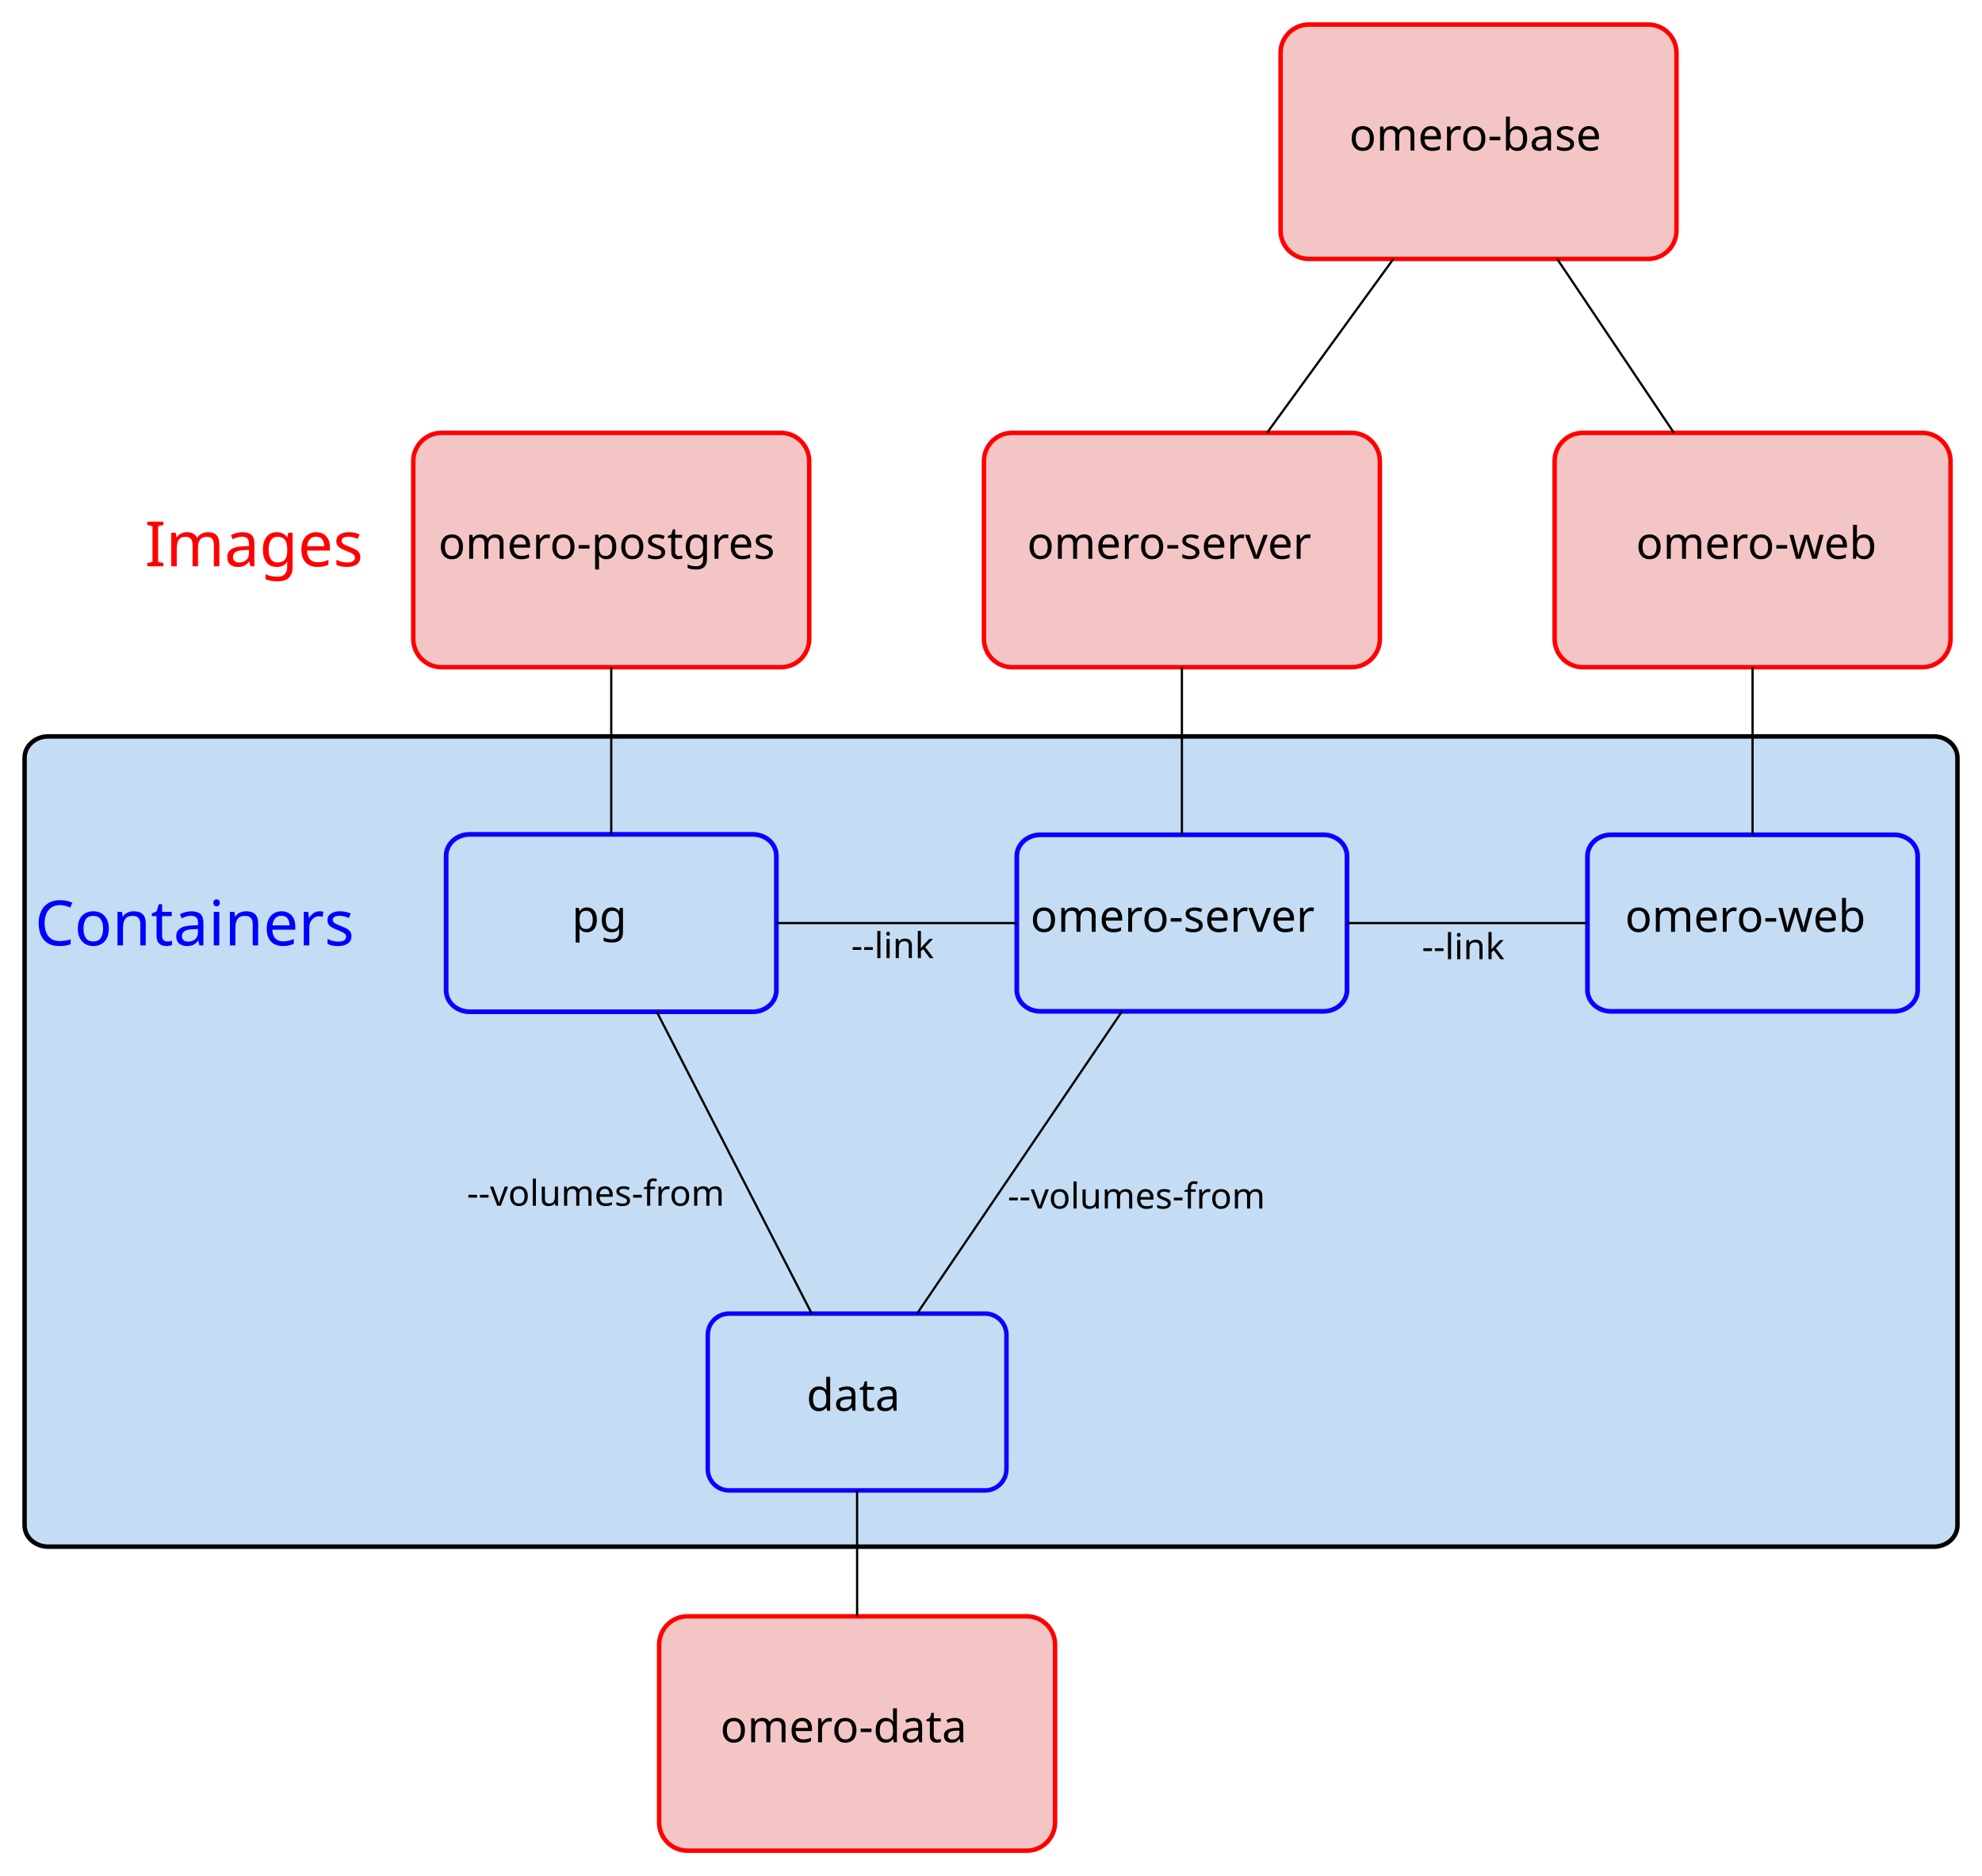
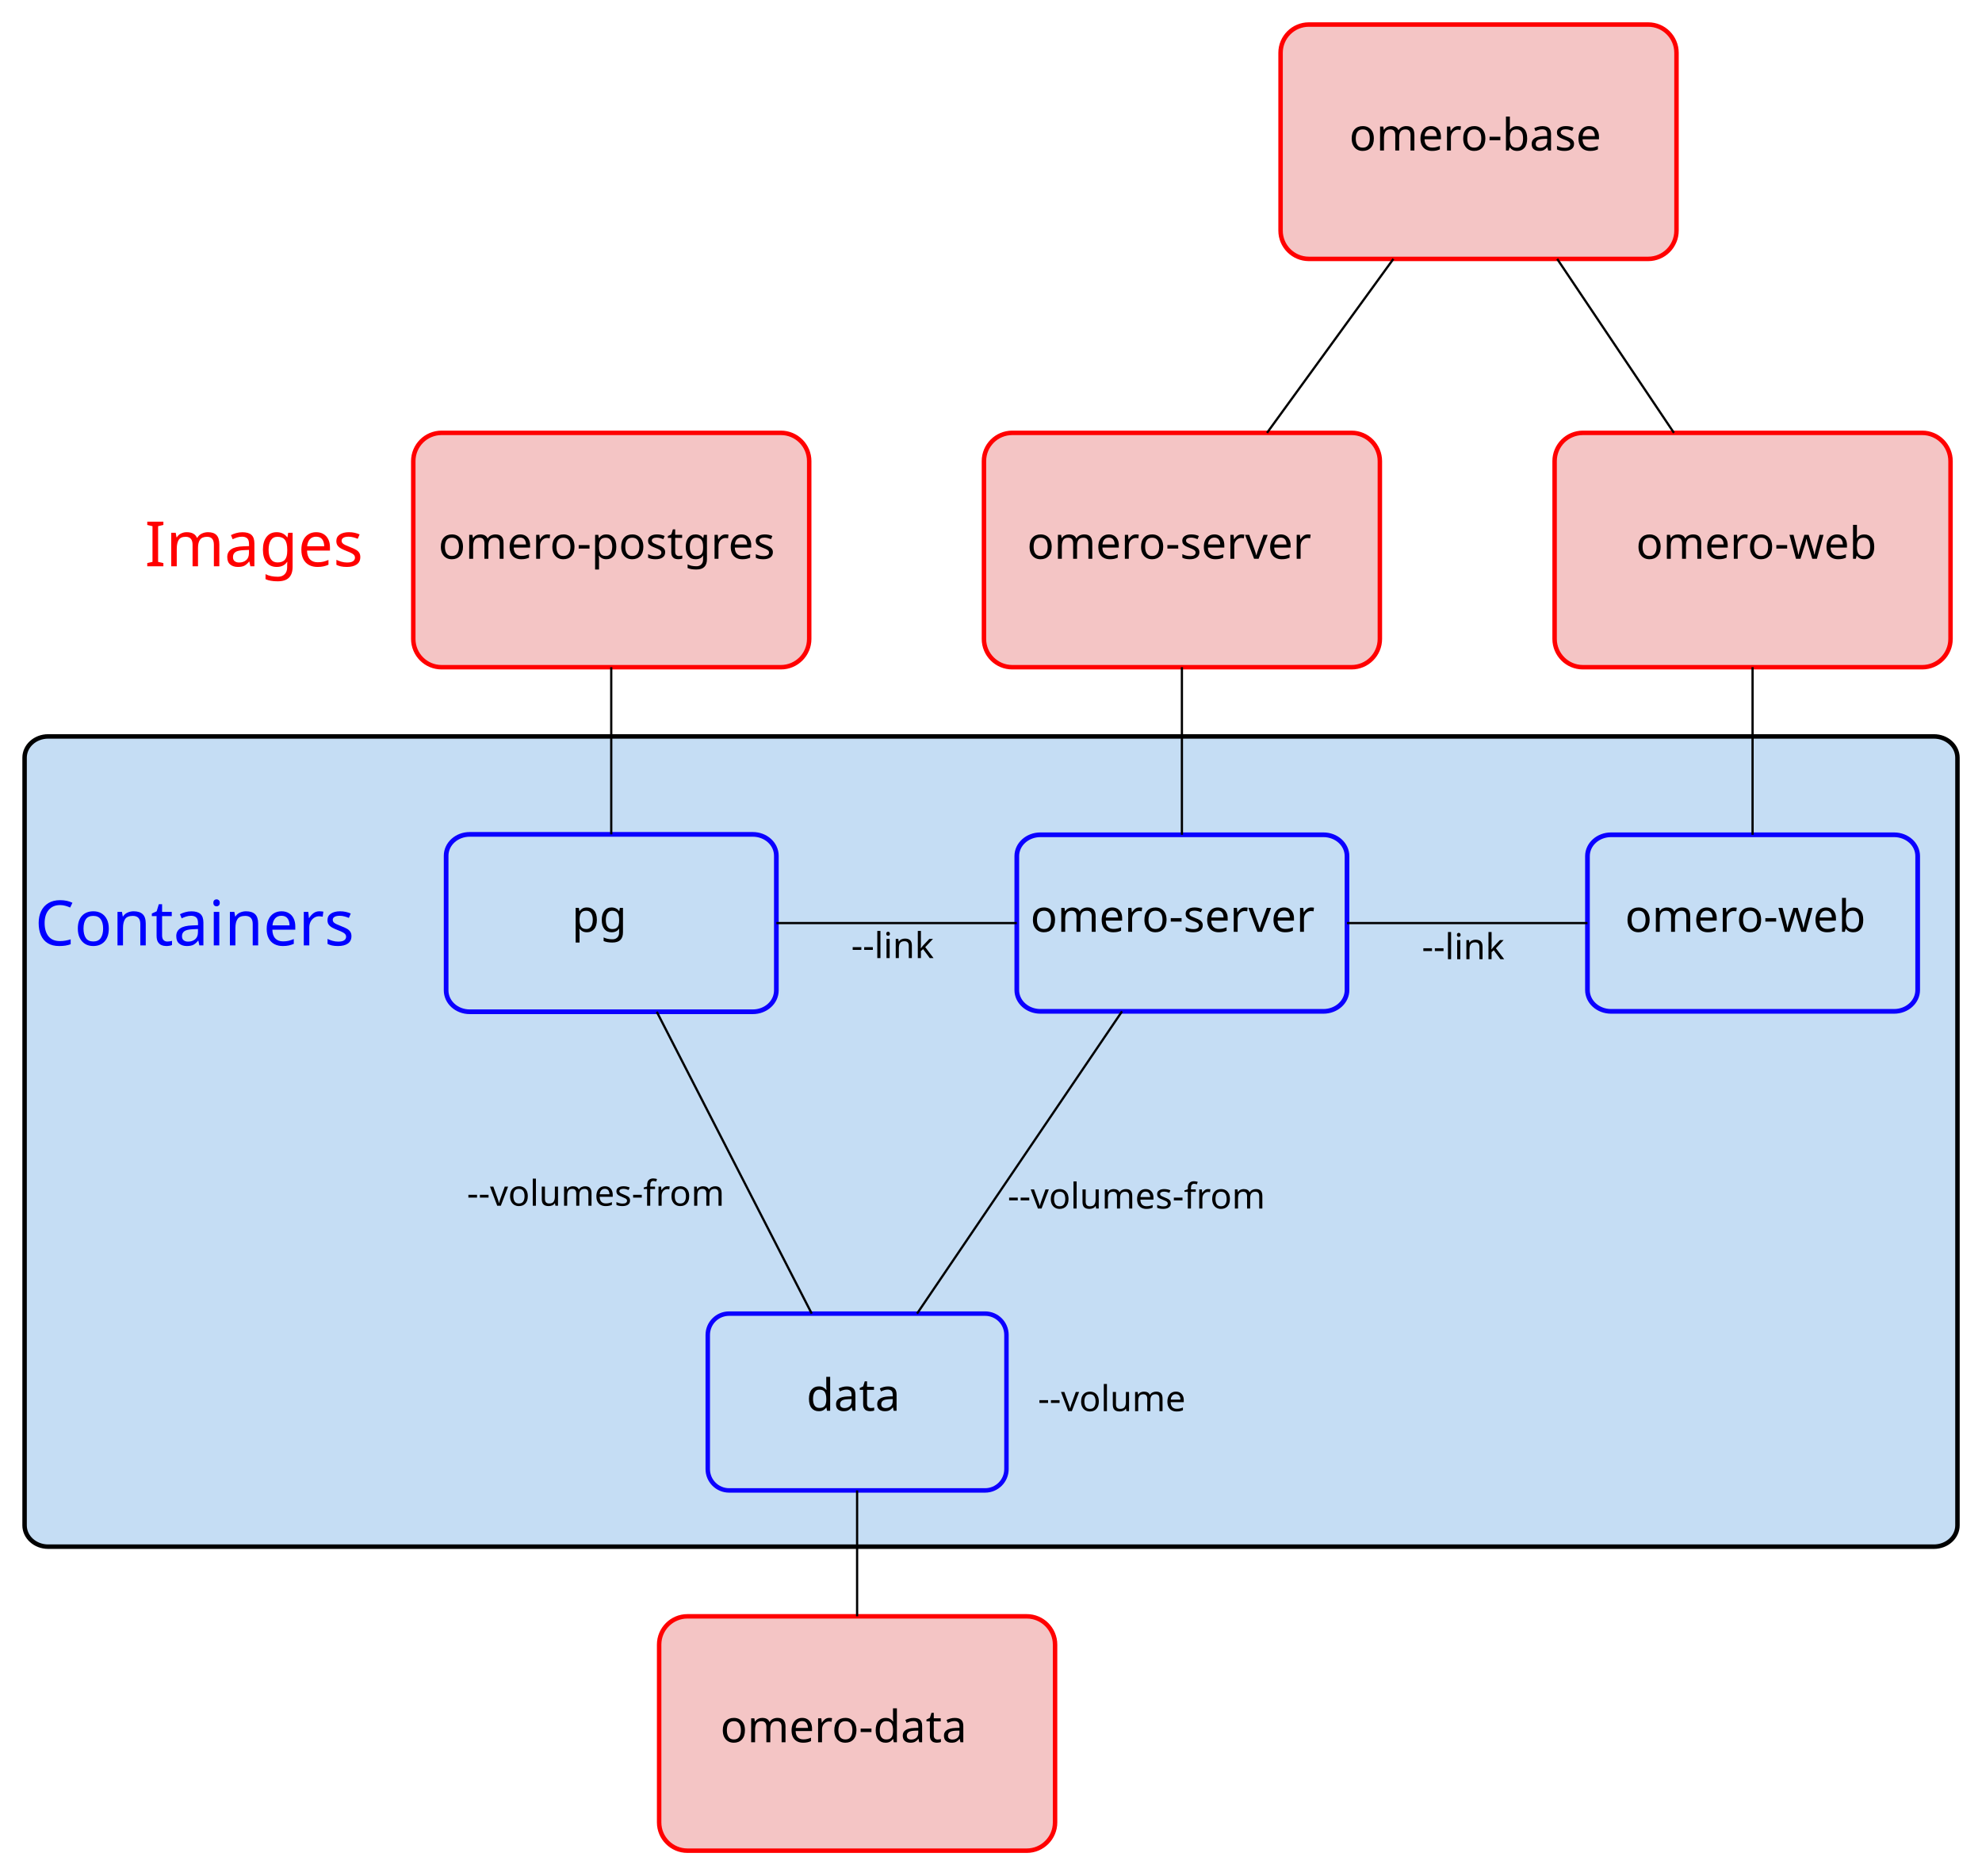
<svg xmlns="http://www.w3.org/2000/svg" width="887.719" height="839.795" id="svg2" version="1.1">
  <defs id="defs4" />
  <g id="layer1" transform="translate(-144.5938,121.6696)">
    <rect style="color:#000000;fill:#c5ddf4;fill-opacity:1;fill-rule:evenodd;stroke:#000000;stroke-width:2;stroke-linecap:butt;stroke-linejoin:miter;stroke-miterlimit:4;stroke-opacity:1;stroke-dasharray:none;stroke-dashoffset:0;marker:none;visibility:visible;display:inline;overflow:visible;enable-background:accumulate" id="rect4311" width="865.714" height="362.857" x="155.605" y="208.125" rx="10.564" ry="9.544" />
    <g id="g3787" transform="translate(365.7143,530)">
      <rect ry="12.667" rx="12.667" y="72.179" x="74.102" height="104.951" width="177.331" id="rect2985" style="fill:#f4c5c5;fill-opacity:1;fill-rule:evenodd;stroke:#ff0000;stroke-width:2;stroke-linecap:butt;stroke-linejoin:miter;stroke-miterlimit:4;stroke-opacity:1;stroke-dasharray:none" />
      <text id="text3755" y="128.578" x="101.52" style="font-size:20px;font-style:normal;font-weight:normal;line-height:125%;letter-spacing:0px;word-spacing:0px;fill:#000000;fill-opacity:1;stroke:none;font-family:Sans" xml:space="preserve">
        <tspan y="128.578" x="101.52" id="tspan3757">omero-data</tspan>
      </text>
    </g>
    <g id="g3792" transform="translate(4.066528,0)">
      <rect style="fill:#f4c5c5;fill-opacity:1;fill-rule:evenodd;stroke:#ff0000;stroke-width:2;stroke-linecap:butt;stroke-linejoin:miter;stroke-miterlimit:4;stroke-opacity:1;stroke-dasharray:none" id="rect3759" width="177.331" height="104.951" x="325.63" y="72.179" rx="12.667" ry="12.667" />
      <text xml:space="preserve" style="font-size:20px;font-style:normal;font-weight:normal;line-height:125%;letter-spacing:0px;word-spacing:0px;fill:#000000;fill-opacity:1;stroke:none;font-family:Sans" x="336.886" y="128.578" id="text3761">
        <tspan id="tspan3763" x="336.886" y="128.578">omero-postgres</tspan>
      </text>
    </g>
    <g id="g3797" transform="translate(3.082336,0)">
      <rect ry="12.667" rx="12.667" y="72.179" x="582.209" height="104.951" width="177.331" id="rect3765" style="fill:#f4c5c5;fill-opacity:1;fill-rule:evenodd;stroke:#ff0000;stroke-width:2;stroke-linecap:butt;stroke-linejoin:miter;stroke-miterlimit:4;stroke-opacity:1;stroke-dasharray:none" />
      <text id="text3767" y="128.578" x="601.546" style="font-size:20px;font-style:normal;font-weight:normal;line-height:125%;letter-spacing:0px;word-spacing:0px;fill:#000000;fill-opacity:1;stroke:none;font-family:Sans" xml:space="preserve">
        <tspan y="128.578" x="601.546" id="tspan3769">omero-server</tspan>
      </text>
    </g>
    <g id="g3802" transform="translate(27.24829,0)">
      <rect style="fill:#f4c5c5;fill-opacity:1;fill-rule:evenodd;stroke:#ff0000;stroke-width:2;stroke-linecap:butt;stroke-linejoin:miter;stroke-miterlimit:4;stroke-opacity:1;stroke-dasharray:none" id="rect3771" width="177.331" height="104.951" x="813.638" y="72.179" rx="12.667" ry="12.667" />
      <text xml:space="preserve" style="font-size:20px;font-style:normal;font-weight:normal;line-height:125%;letter-spacing:0px;word-spacing:0px;fill:#000000;fill-opacity:1;stroke:none;font-family:Sans" x="850.117" y="128.578" id="text3773">
        <tspan id="tspan3775" x="850.117" y="128.578">omero-web</tspan>
      </text>
    </g>
    <text xml:space="preserve" style="font-size:28px;font-style:normal;font-weight:normal;line-height:125%;letter-spacing:0px;word-spacing:0px;fill:#ff0000;fill-opacity:1;stroke:none;font-family:Sans" x="209.426" y="131.948" id="text3783">
      <tspan id="tspan3785" x="209.426" y="131.948">Images</tspan>
    </text>
    <g id="g3965" transform="translate(343.6951,41.12655)">
      <rect style="fill:#c5ddf4;fill-opacity:1;fill-rule:evenodd;stroke:#0c00ff;stroke-width:2;stroke-linecap:butt;stroke-linejoin:miter;stroke-miterlimit:4;stroke-opacity:1;stroke-dasharray:none" id="rect3814" width="133.784" height="79.178" x="117.895" y="425.487" rx="9.556" ry="9.556" />
      <text xml:space="preserve" style="font-size:20px;font-style:normal;font-weight:normal;line-height:125%;letter-spacing:0px;word-spacing:0px;fill:#000000;fill-opacity:1;stroke:none;font-family:Sans" x="162.13" y="468.999" id="text3816">
        <tspan id="tspan3818" x="162.13" y="468.999">data</tspan>
      </text>
    </g>
    <text id="text3852" y="301.721" x="160.207" style="font-size:28px;font-style:normal;font-weight:normal;line-height:125%;letter-spacing:0px;word-spacing:0px;fill:#0000ff;fill-opacity:1;stroke:none;font-family:Sans" xml:space="preserve">
      <tspan y="301.721" x="160.207" id="tspan3854">Containers</tspan>
    </text>
    <g id="g3830" transform="translate(-10.6047,-3.060356)">
      <path id="rect3859" d="m 365.581,255.051 126.773,0 c 5.853,0 10.564,4.276 10.564,9.588 l 0,60.268 c 0,5.312 -4.712,9.588 -10.564,9.588 l -126.773,0 c -5.853,0 -10.564,-4.276 -10.564,-9.588 l 0,-60.268 c 0,-5.312 4.712,-9.588 10.564,-9.588 z" style="color:#000000;fill:#c5ddf4;fill-opacity:1;fill-rule:evenodd;stroke:#0c00ff;stroke-width:2.099;stroke-linecap:butt;stroke-linejoin:miter;stroke-miterlimit:4;stroke-opacity:1;stroke-dasharray:none;stroke-dashoffset:0;marker:none;visibility:visible;display:inline;overflow:visible;enable-background:accumulate" />
      <text id="text3861" y="298.697" x="411.324" style="font-size:20px;font-style:normal;font-weight:normal;line-height:125%;letter-spacing:0px;word-spacing:0px;fill:#000000;fill-opacity:1;stroke:none;font-family:Sans" xml:space="preserve">
        <tspan y="298.697" x="411.324" id="tspan3863">pg</tspan>
      </text>
    </g>
    <g id="g3835" transform="translate(7.450012,-3.060352)">
      <rect style="fill:#c5ddf4;fill-opacity:1;fill-rule:evenodd;stroke:#0c00ff;stroke-width:2.102;stroke-linecap:butt;stroke-linejoin:miter;stroke-miterlimit:4;stroke-opacity:1;stroke-dasharray:none" id="rect3865" width="147.898" height="79.077" x="592.558" y="255.235" rx="10.564" ry="9.544" />
      <text xml:space="preserve" style="font-size:20px;font-style:normal;font-weight:normal;line-height:125%;letter-spacing:0px;word-spacing:0px;fill:#000000;fill-opacity:1;stroke:none;font-family:Sans" x="598.68" y="298.697" id="text3867">
        <tspan id="tspan3869" x="598.68" y="298.697">omero-server</tspan>
      </text>
    </g>
    <text xml:space="preserve" style="font-size:20px;font-style:normal;font-weight:normal;line-height:125%;letter-spacing:0px;word-spacing:0px;fill:#000000;fill-opacity:1;stroke:none;font-family:Sans" x="141.926" y="487.296" id="text3871">
      <tspan id="tspan3873" x="141.926" y="487.296" />
    </text>
    <text xml:space="preserve" style="font-size:16px;font-style:normal;font-weight:normal;line-height:125%;letter-spacing:0px;word-spacing:0px;fill:#000000;fill-opacity:1;stroke:none;font-family:Sans" x="353.742" y="418.305" id="text3904">
      <tspan id="tspan3906" x="353.742" y="418.305">--volumes-from</tspan>
    </text>
    <text id="text3979" y="307.388" x="525.863" style="font-size:16px;font-style:normal;font-weight:normal;line-height:125%;letter-spacing:0px;word-spacing:0px;fill:#000000;fill-opacity:1;stroke:none;font-family:Sans" xml:space="preserve">
      <tspan y="307.388" x="525.863" id="tspan3981">--link</tspan>
    </text>
    <text id="text3991" y="419.565" x="595.928" style="font-size:16px;font-style:normal;font-weight:normal;line-height:125%;letter-spacing:0px;word-spacing:0px;fill:#000000;fill-opacity:1;stroke:none;font-family:Sans" xml:space="preserve">
      <tspan y="419.565" x="595.928" id="tspan3993">--volumes-from</tspan>
    </text>
    <g transform="translate(135.9395,-182.8571)" id="g3800">
      <rect style="fill:#f4c5c5;fill-opacity:1;fill-rule:evenodd;stroke:#ff0000;stroke-width:2;stroke-linecap:butt;stroke-linejoin:miter;stroke-miterlimit:4;stroke-opacity:1;stroke-dasharray:none" id="rect3802" width="177.331" height="104.951" x="582.209" y="72.179" rx="12.667" ry="12.667" />
      <text xml:space="preserve" style="font-size:20px;font-style:normal;font-weight:normal;line-height:125%;letter-spacing:0px;word-spacing:0px;fill:#000000;fill-opacity:1;stroke:none;font-family:Sans" x="612.974" y="128.578" id="text3804">
        <tspan id="tspan3806" x="612.974" y="128.578">omero-base</tspan>
      </text>
    </g>
    <g id="g3840" transform="translate(0.1873855,-3.060352)">
      <rect ry="9.544" rx="10.564" y="255.235" x="855.415" height="79.077" width="147.898" id="rect3810" style="fill:#c5ddf4;fill-opacity:1;fill-rule:evenodd;stroke:#0c00ff;stroke-width:2.102;stroke-linecap:butt;stroke-linejoin:miter;stroke-miterlimit:4;stroke-opacity:1;stroke-dasharray:none" />
      <text id="text3812" y="298.697" x="872.251" style="font-size:20px;font-style:normal;font-weight:normal;line-height:125%;letter-spacing:0px;word-spacing:0px;fill:#000000;fill-opacity:1;stroke:none;font-family:Sans" xml:space="preserve">
        <tspan y="298.697" x="872.251" id="tspan3814">omero-web</tspan>
      </text>
    </g>
    <text xml:space="preserve" style="font-size:16px;font-style:normal;font-weight:normal;line-height:125%;letter-spacing:0px;word-spacing:0px;fill:#000000;fill-opacity:1;stroke:none;font-family:Sans" x="781.457" y="307.893" id="text3817">
      <tspan id="tspan3819" x="781.457" y="307.893">--link</tspan>
    </text>
    <path style="fill:none;stroke:#000000;stroke-width:1px;stroke-linecap:butt;stroke-linejoin:miter;stroke-opacity:1" d="m 623.082,115.942 -56.604,77.906" id="path3845" transform="translate(145.6052,-121.6696)" />
    <path style="fill:none;stroke:#000000;stroke-width:1px;stroke-linecap:butt;stroke-linejoin:miter;stroke-opacity:1" d="m 528.352,298.8 -10e-6,75.045" id="path3849" transform="translate(145.6052,-121.6696)" />
    <path style="fill:none;stroke:#000000;stroke-width:1px;stroke-linecap:butt;stroke-linejoin:miter;stroke-opacity:1" d="m 783.946,298.8 0,75.045" id="path3851" transform="translate(145.6052,-121.6696)" />
    <path style="fill:none;stroke:#000000;stroke-width:1px;stroke-linecap:butt;stroke-linejoin:miter;stroke-opacity:1" d="m 382.877,723.848 -1e-5,-56.387" id="path4299" transform="translate(145.6052,-121.6696)" />
    <path style="fill:none;stroke:#000000;stroke-width:1px;stroke-linecap:butt;stroke-linejoin:miter;stroke-opacity:1" d="m 293.151,453.105 69.401,135.177" id="path4303" transform="translate(145.6052,-121.6696)" />
    <path style="fill:none;stroke:#000000;stroke-width:1px;stroke-linecap:butt;stroke-linejoin:miter;stroke-opacity:1" d="M 501.535,452.921 409.728,588.283" id="path4305" transform="translate(145.6052,-121.6696)" />
    <path style="fill:none;stroke:#000000;stroke-width:1px;stroke-linecap:butt;stroke-linejoin:miter;stroke-opacity:1" d="m 346.708,413.383 107.695,0" id="path4307" transform="translate(145.6052,-121.6696)" />
    <path style="fill:none;stroke:#000000;stroke-width:1px;stroke-linecap:butt;stroke-linejoin:miter;stroke-opacity:1" d="m 602.301,413.383 107.696,0" id="path4309" transform="translate(145.6052,-121.6696)" />
    <path style="fill:none;stroke:#000000;stroke-width:1px;stroke-linecap:butt;stroke-linejoin:miter;stroke-opacity:1" d="m 697.443,115.942 52.292,77.906" id="path3043" transform="translate(144.5938,-121.6696)" />
    <path style="fill:none;stroke:#000000;stroke-width:1px;stroke-linecap:butt;stroke-linejoin:miter;stroke-opacity:1" d="m 273.769,298.8 0,74.861" id="path3045" transform="translate(144.5938,-121.6696)" />
+     <text xml:space="preserve" style="font-size:16px;font-style:normal;font-weight:normal;line-height:125%;letter-spacing:0px;word-spacing:0px;fill:#000000;fill-opacity:1;stroke:none;font-family:Sans" x="609.5" y="510.28" id="text3043">
+       <tspan id="tspan3045" x="609.5" y="510.28">--volume</tspan>
+     </text>
  </g>
</svg>
